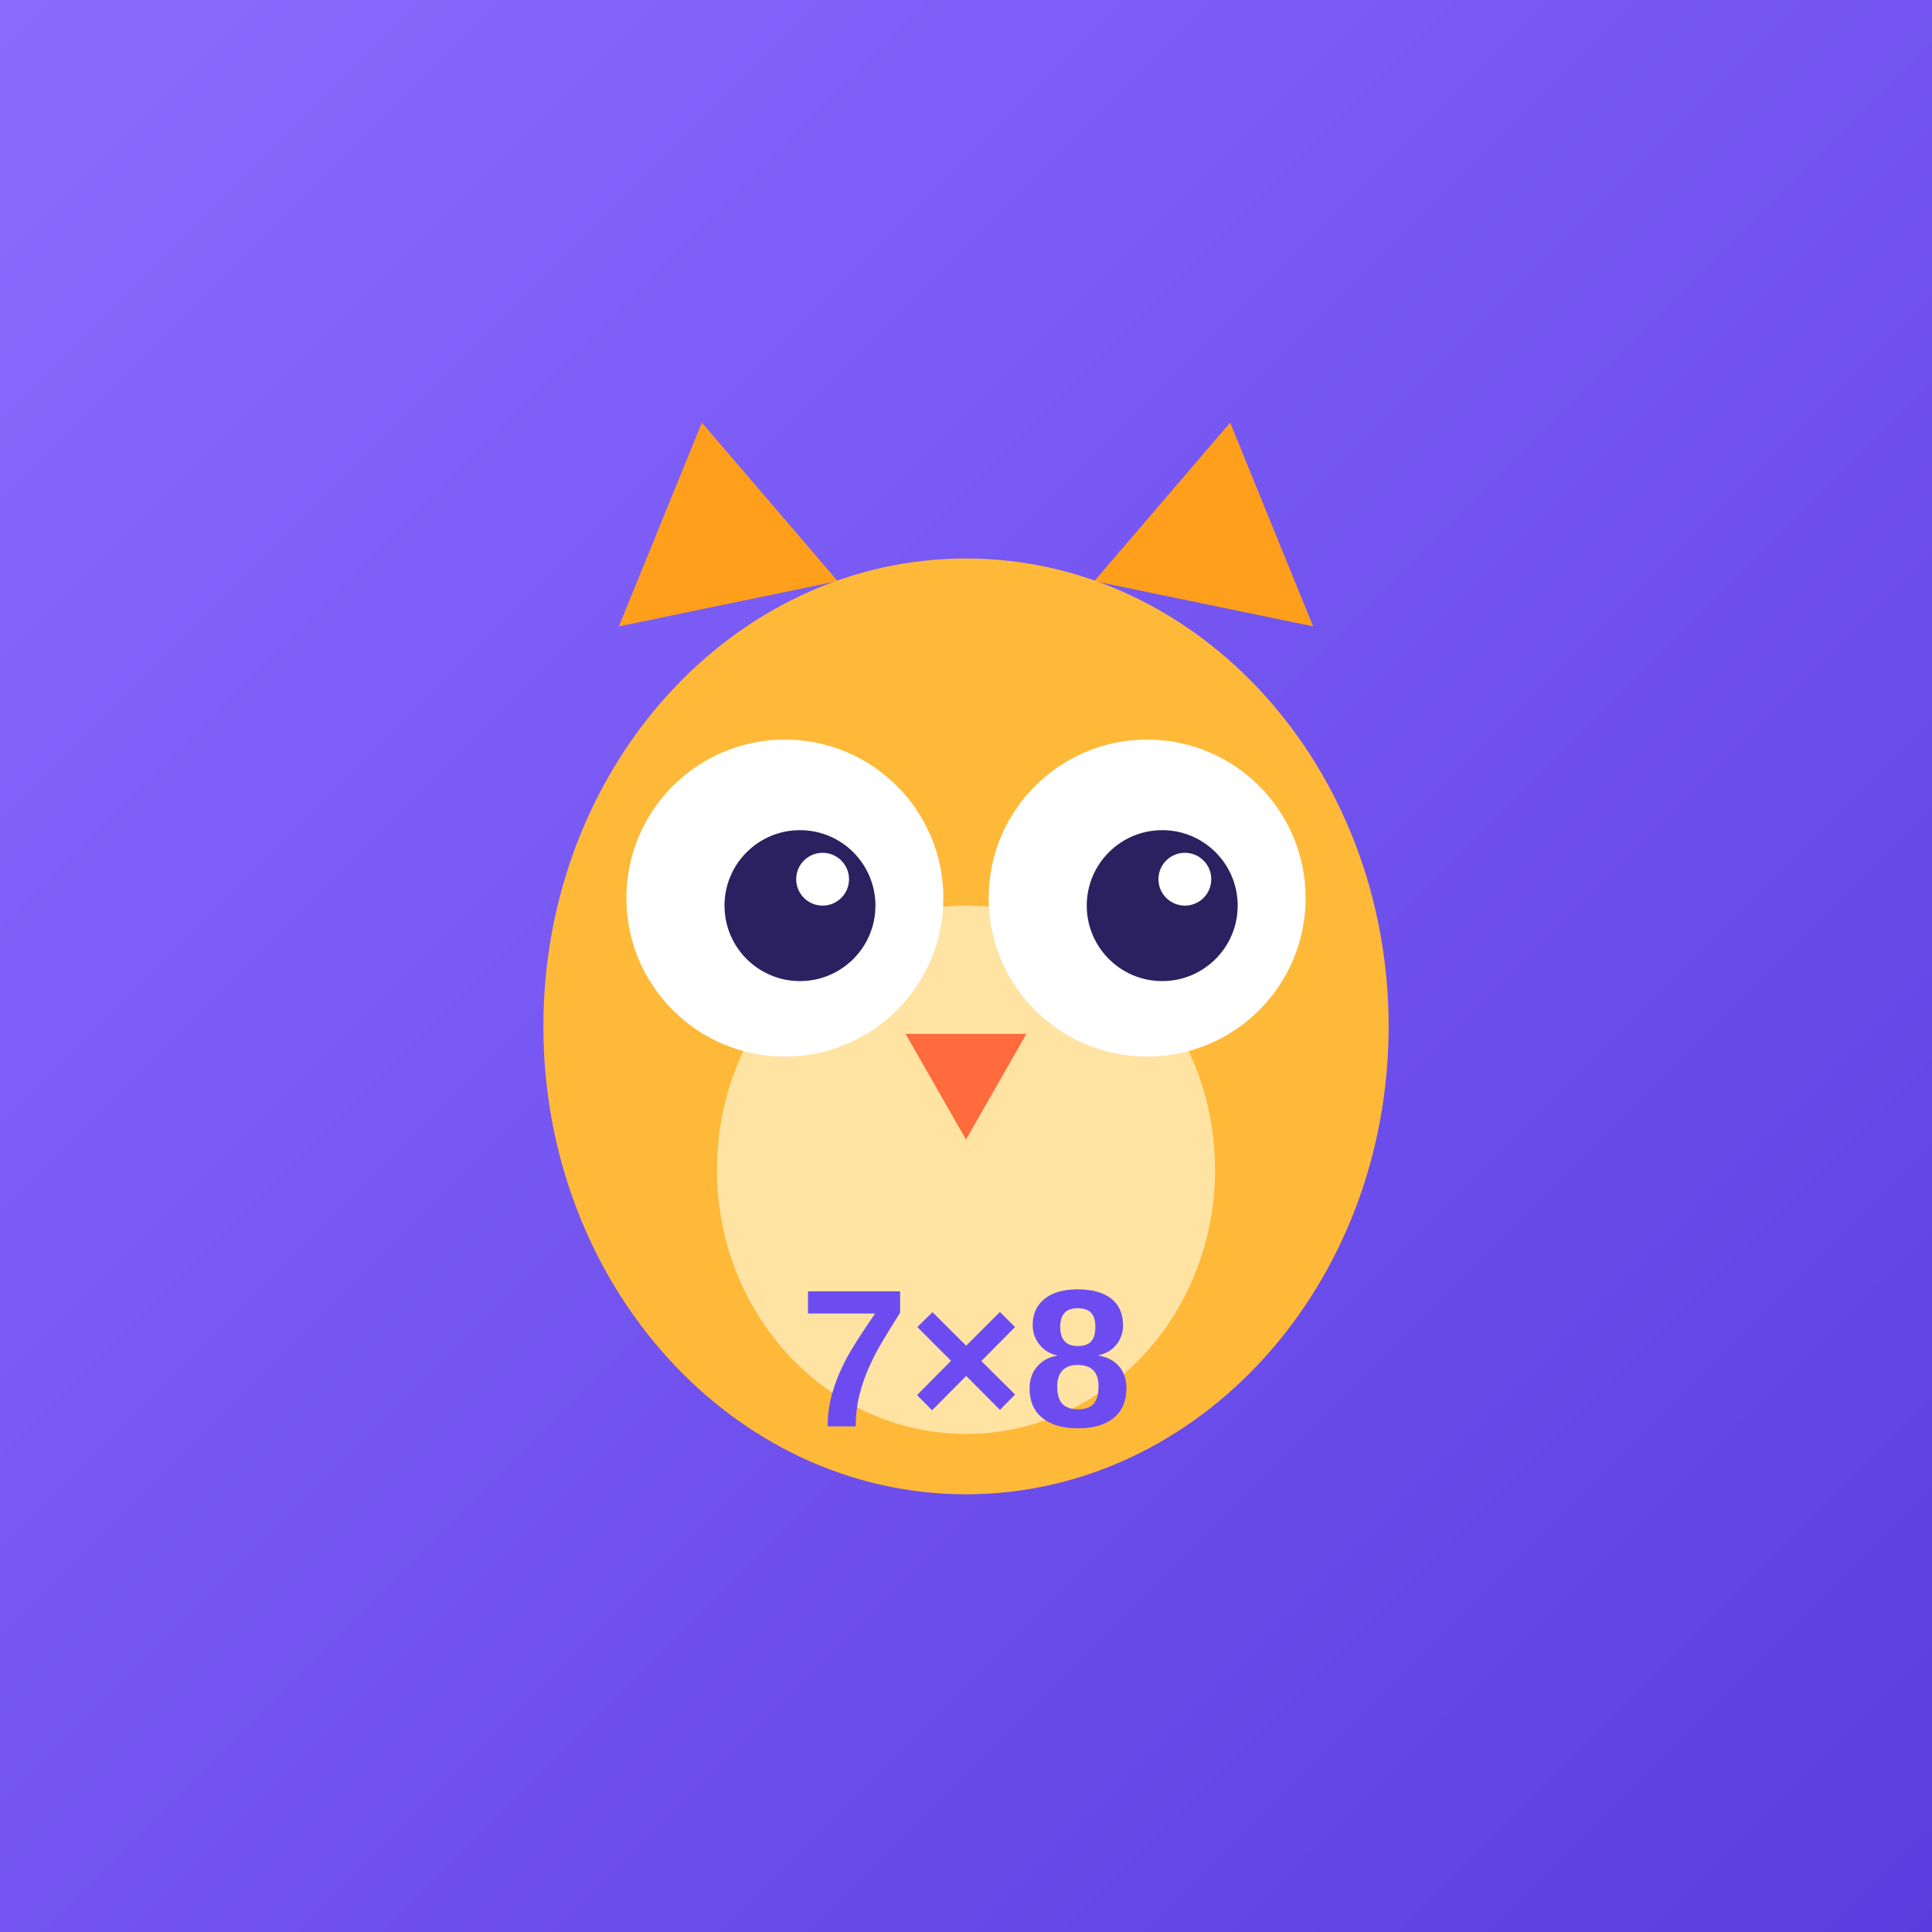
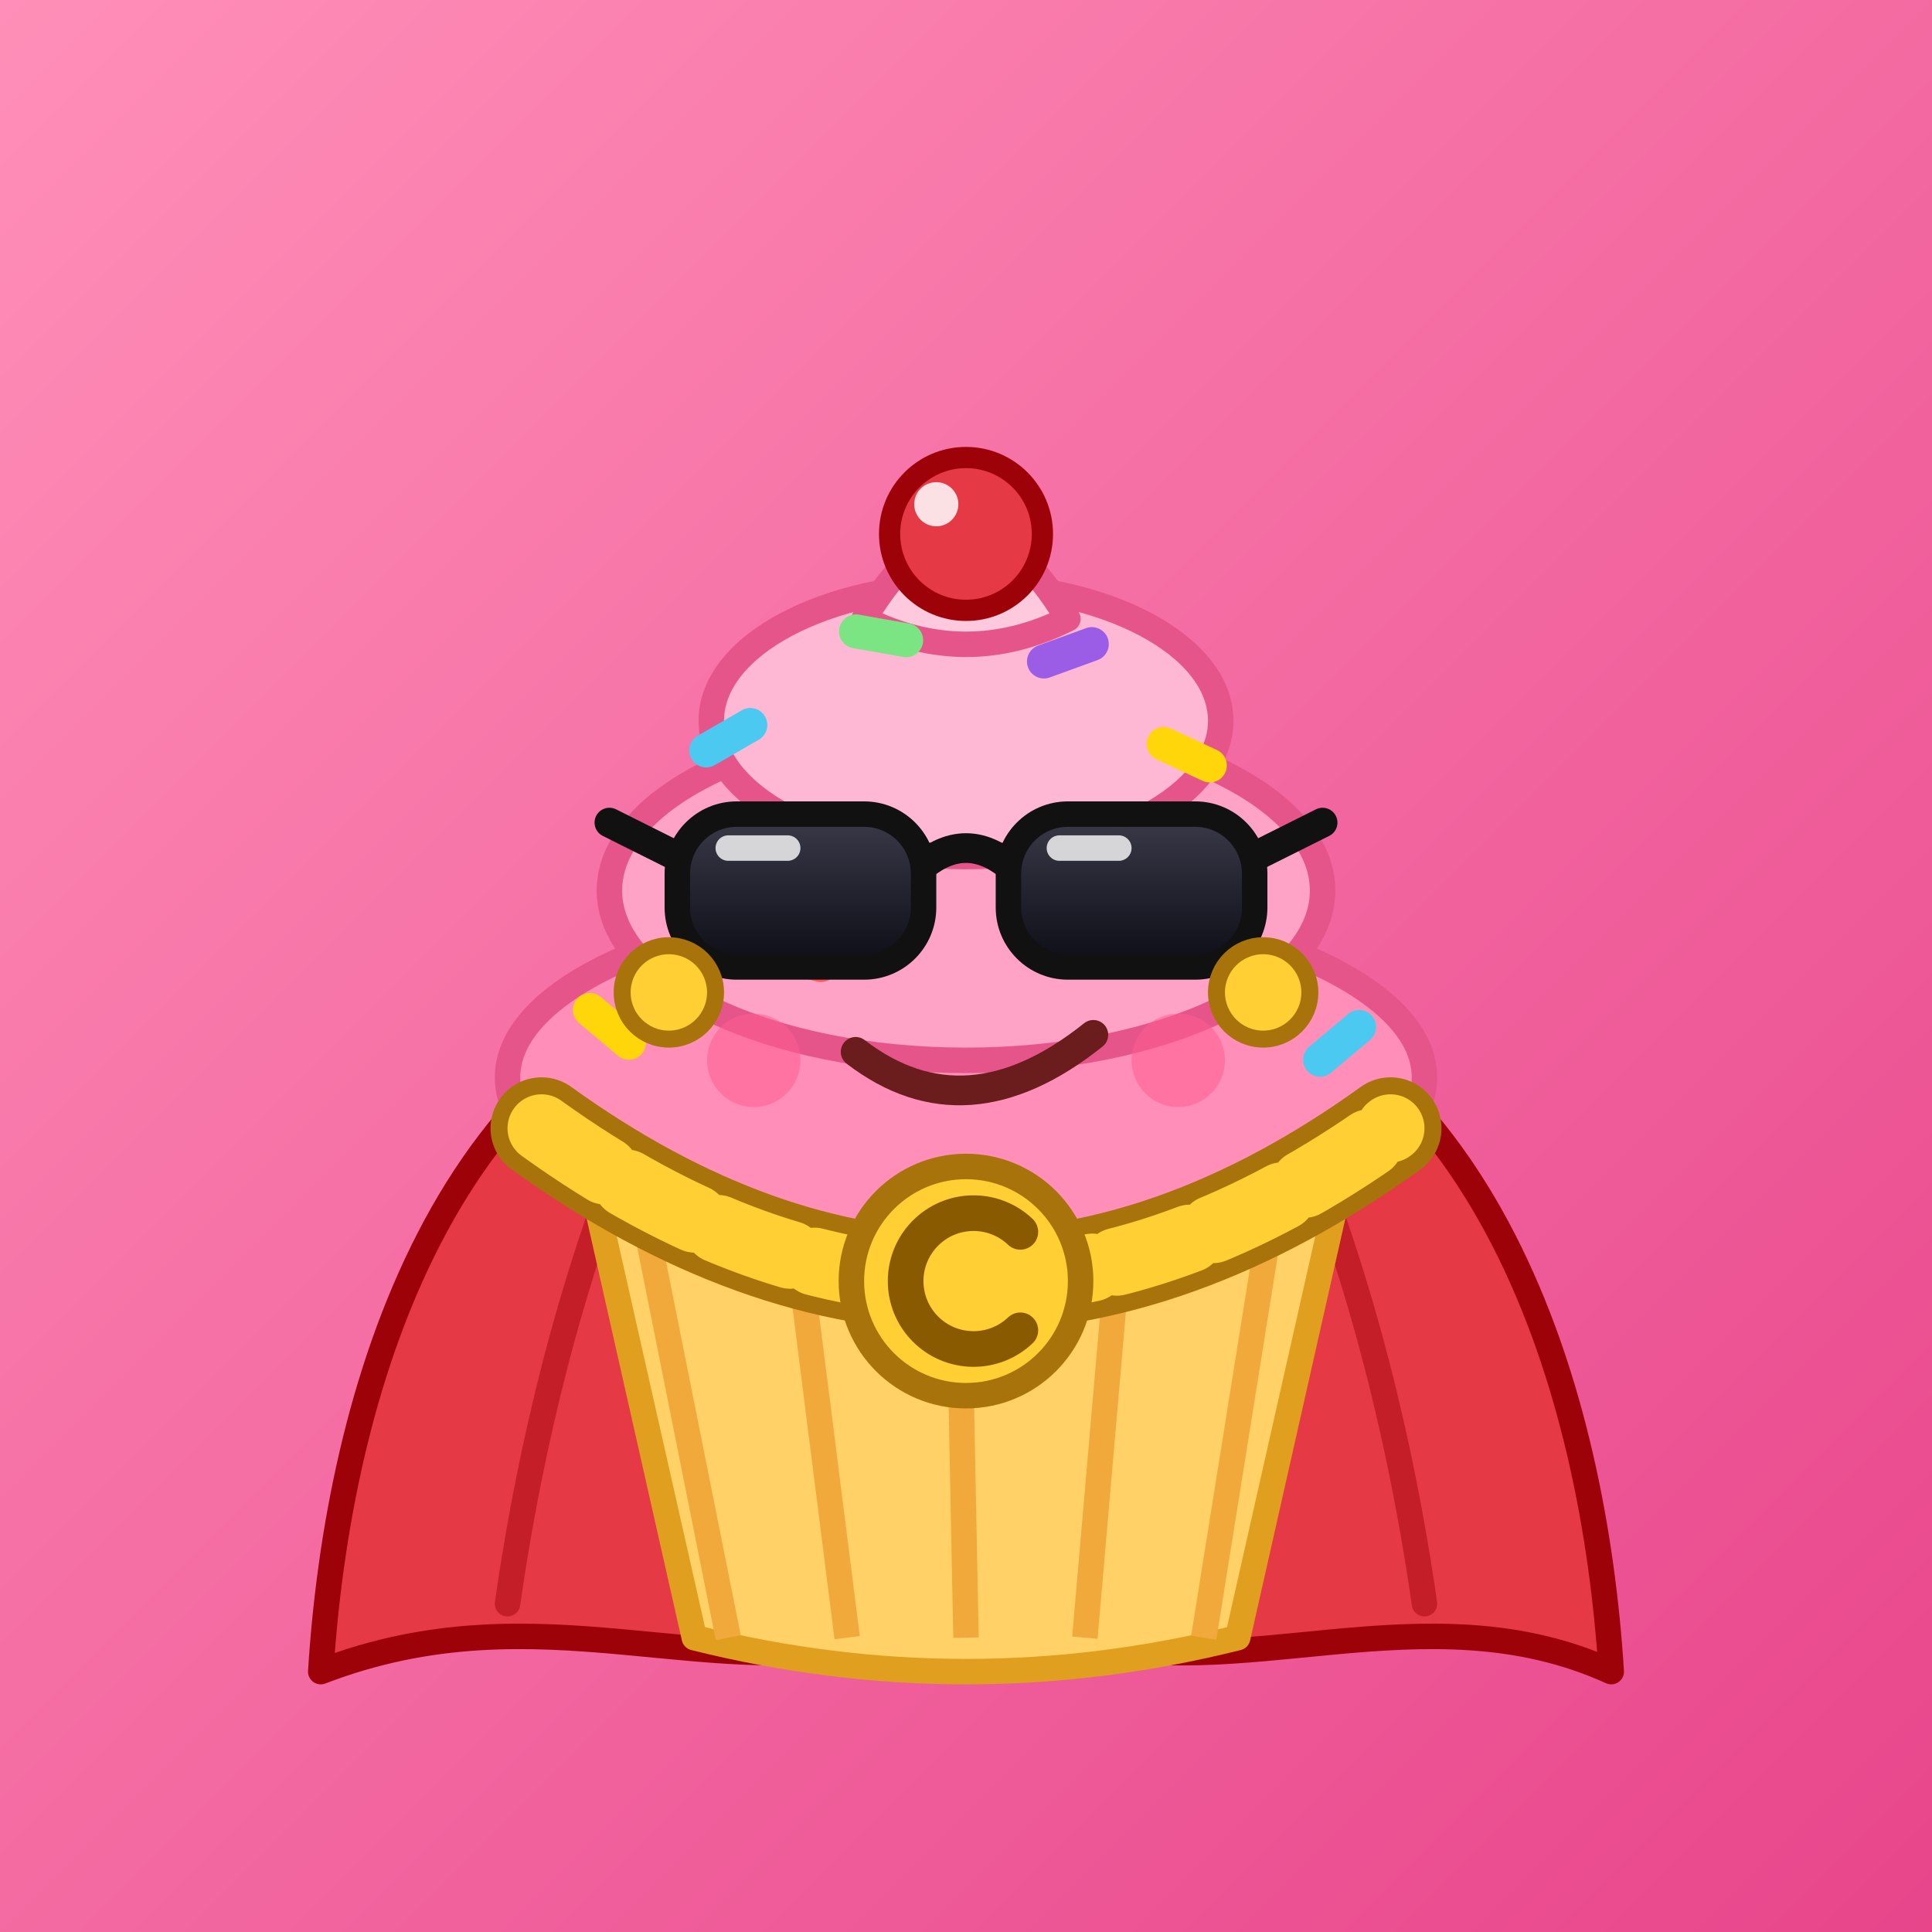
<svg xmlns="http://www.w3.org/2000/svg" viewBox="0 0 512 512">
  <defs>
    <linearGradient id="g" x1="0" y1="0" x2="1" y2="1">
-       <stop offset="0" stop-color="#8b6bff" />
-       <stop offset="1" stop-color="#5a3de0" />
+       <stop offset="0" stop-color="#ff8fb8" />
+       <stop offset="1" stop-color="#e8458b" />
    </linearGradient>
  </defs>
  <rect width="512" height="512" fill="url(#g)" />
-   <g transform="translate(256 262)">
-     <path d="M-92 -96 L-70 -150 L-34 -108 Z M92 -96 L70 -150 L34 -108 Z" fill="#ff9f1c" />
-     <ellipse cx="0" cy="10" rx="112" ry="124" fill="#ffb938" />
-     <ellipse cx="0" cy="48" rx="66" ry="70" fill="#ffe3a3" />
-     <circle cx="-48" cy="-24" r="42" fill="#fff" />
-     <circle cx="48" cy="-24" r="42" fill="#fff" />
-     <circle cx="-44" cy="-22" r="20" fill="#2b2160" />
-     <circle cx="52" cy="-22" r="20" fill="#2b2160" />
-     <circle cx="-38" cy="-29" r="7" fill="#fff" />
-     <circle cx="58" cy="-29" r="7" fill="#fff" />
-     <path d="M-16 12 L16 12 L0 40 Z" fill="#ff6b3d" />
-     <text x="0" y="116" font-family="Arial, sans-serif" font-weight="800" font-size="52" text-anchor="middle" fill="#6c4cf1">7×8</text>
+   <g transform="translate(76 56) scale(2.25)">
+     <defs>
+       <mask id="icm" maskUnits="userSpaceOnUse" x="0" y="0" width="160" height="180">
+         <rect width="160" height="180" fill="#fff" />
+       </mask>
+       <linearGradient id="icl" x1="0" y1="0" x2="0" y2="1">
+         <stop offset="0" stop-color="#3a3a4a" />
+         <stop offset="1" stop-color="#0d0d16" />
+       </linearGradient>
+     </defs>
+     <g class="cape">
+       <path d="M58 88 C18 96 6 140 4 172 C30 162 50 174 72 168 L92 168 C112 174 134 162 156 172 C154 140 142 96 102 88 Z" fill="#e63946" stroke="#9d0208" stroke-width="3" stroke-linejoin="round" />
+       <path d="M40 110 C32 130 28 150 26 164 M120 110 C128 130 132 150 134 164 M80 120 L80 166" stroke="#b5121d" stroke-width="3" fill="none" stroke-linecap="round" opacity=".7" />
+     </g>
+     <g mask="url(#icm)">
+       <path d="M34 106 L126 106 L112 168 Q80 176 48 168 Z" fill="#ffd166" stroke="#e09f1f" stroke-width="3" stroke-linejoin="round" />
+       <path d="M40 108 L52 168" stroke="#f2a93b" stroke-width="3" />
+       <path d="M58.4 108 L66 168" stroke="#f2a93b" stroke-width="3" />
+       <path d="M78.8 108 L80 168" stroke="#f2a93b" stroke-width="3" />
+       <path d="M99.2 108 L94 168" stroke="#f2a93b" stroke-width="3" />
+       <path d="M117.6 108 L108 168" stroke="#f2a93b" stroke-width="3" />
+       <ellipse cx="80" cy="102" rx="54" ry="21" fill="#ff8fb8" stroke="#e5558a" stroke-width="3" />
+       <ellipse cx="80" cy="80" rx="42" ry="20" fill="#ffa3c6" stroke="#e5558a" stroke-width="3" />
+       <ellipse cx="80" cy="60" rx="30" ry="16" fill="#ffb8d3" stroke="#e5558a" stroke-width="3" />
+       <path d="M68 48 Q80 28 92 48 Q80 54 68 48 Z" fill="#ffc9dd" stroke="#e5558a" stroke-width="3" stroke-linejoin="round" />
+       <circle cx="80" cy="38" r="9" fill="#e63946" stroke="#9d0208" stroke-width="2.5" />
+       <circle cx="76.5" cy="34.5" r="2.6" fill="#fff" opacity=".85" />
+       <rect x="47" y="60" width="10" height="4" rx="2" fill="#4cc9f0" transform="rotate(-30 52 62)" />
+       <rect x="101" y="62" width="10" height="4" rx="2" fill="#ffd60a" transform="rotate(25 106 64)" />
+       <rect x="65" y="48" width="10" height="4" rx="2" fill="#7ae582" transform="rotate(10 70 50)" />
+       <rect x="87" y="50" width="10" height="4" rx="2" fill="#9b5de5" transform="rotate(-20 92 52)" />
+       <rect x="33" y="94" width="10" height="4" rx="2" fill="#ffd60a" transform="rotate(40 38 96)" />
+       <rect x="119" y="96" width="10" height="4" rx="2" fill="#4cc9f0" transform="rotate(-40 124 98)" />
+       <rect x="55" y="86" width="10" height="4" rx="2" fill="#ff595e" transform="rotate(15 60 88)" />
+       <rect x="99" y="84" width="10" height="4" rx="2" fill="#7ae582" transform="rotate(-15 104 86)" />
+       <circle cx="55" cy="100" r="5.5" fill="#ff5d8f" opacity=".55" />
+       <circle cx="105" cy="100" r="5.5" fill="#ff5d8f" opacity=".55" />
+       <g class="shades">
+         <rect x="46" y="71" width="29" height="18" rx="7" fill="url(#icl)" stroke="#111" stroke-width="3" />
+         <rect x="85" y="71" width="29" height="18" rx="7" fill="url(#icl)" stroke="#111" stroke-width="3" />
+         <path d="M75 77 Q80 73 85 77" stroke="#111" stroke-width="3.5" fill="none" />
+         <path d="M46 76 L38 72 M114 76 L122 72" stroke="#111" stroke-width="3.5" stroke-linecap="round" />
+         <path d="M52 75 L59 75 M91 75 L98 75" stroke="#fff" stroke-width="3" stroke-linecap="round" opacity=".8" />
+       </g>
+       <path d="M67 99 Q80 109 95 97" stroke="#6b1d1d" stroke-width="3.5" fill="none" stroke-linecap="round" />
+       <path d="M30 108 Q80 144 130 108" stroke="#a8730a" stroke-width="12" fill="none" stroke-linecap="round" />
+       <path d="M30 108 Q80 144 130 108" stroke="#ffcf33" stroke-width="8" fill="none" stroke-linecap="round" stroke-dasharray="9 3" />
+       <circle cx="80" cy="126" r="13.5" fill="#ffcf33" stroke="#a8730a" stroke-width="3" />
+       <path d="M86.4 120.2 A8 8 0 1 0 86.4 131.8" stroke="#8a5a00" stroke-width="4.2" fill="none" stroke-linecap="round" />
+       <circle cx="45" cy="92" r="5.5" fill="#ffcf33" stroke="#a8730a" stroke-width="2" />
+       <circle cx="115" cy="92" r="5.5" fill="#ffcf33" stroke="#a8730a" stroke-width="2" />
+     </g>
  </g>
</svg>
